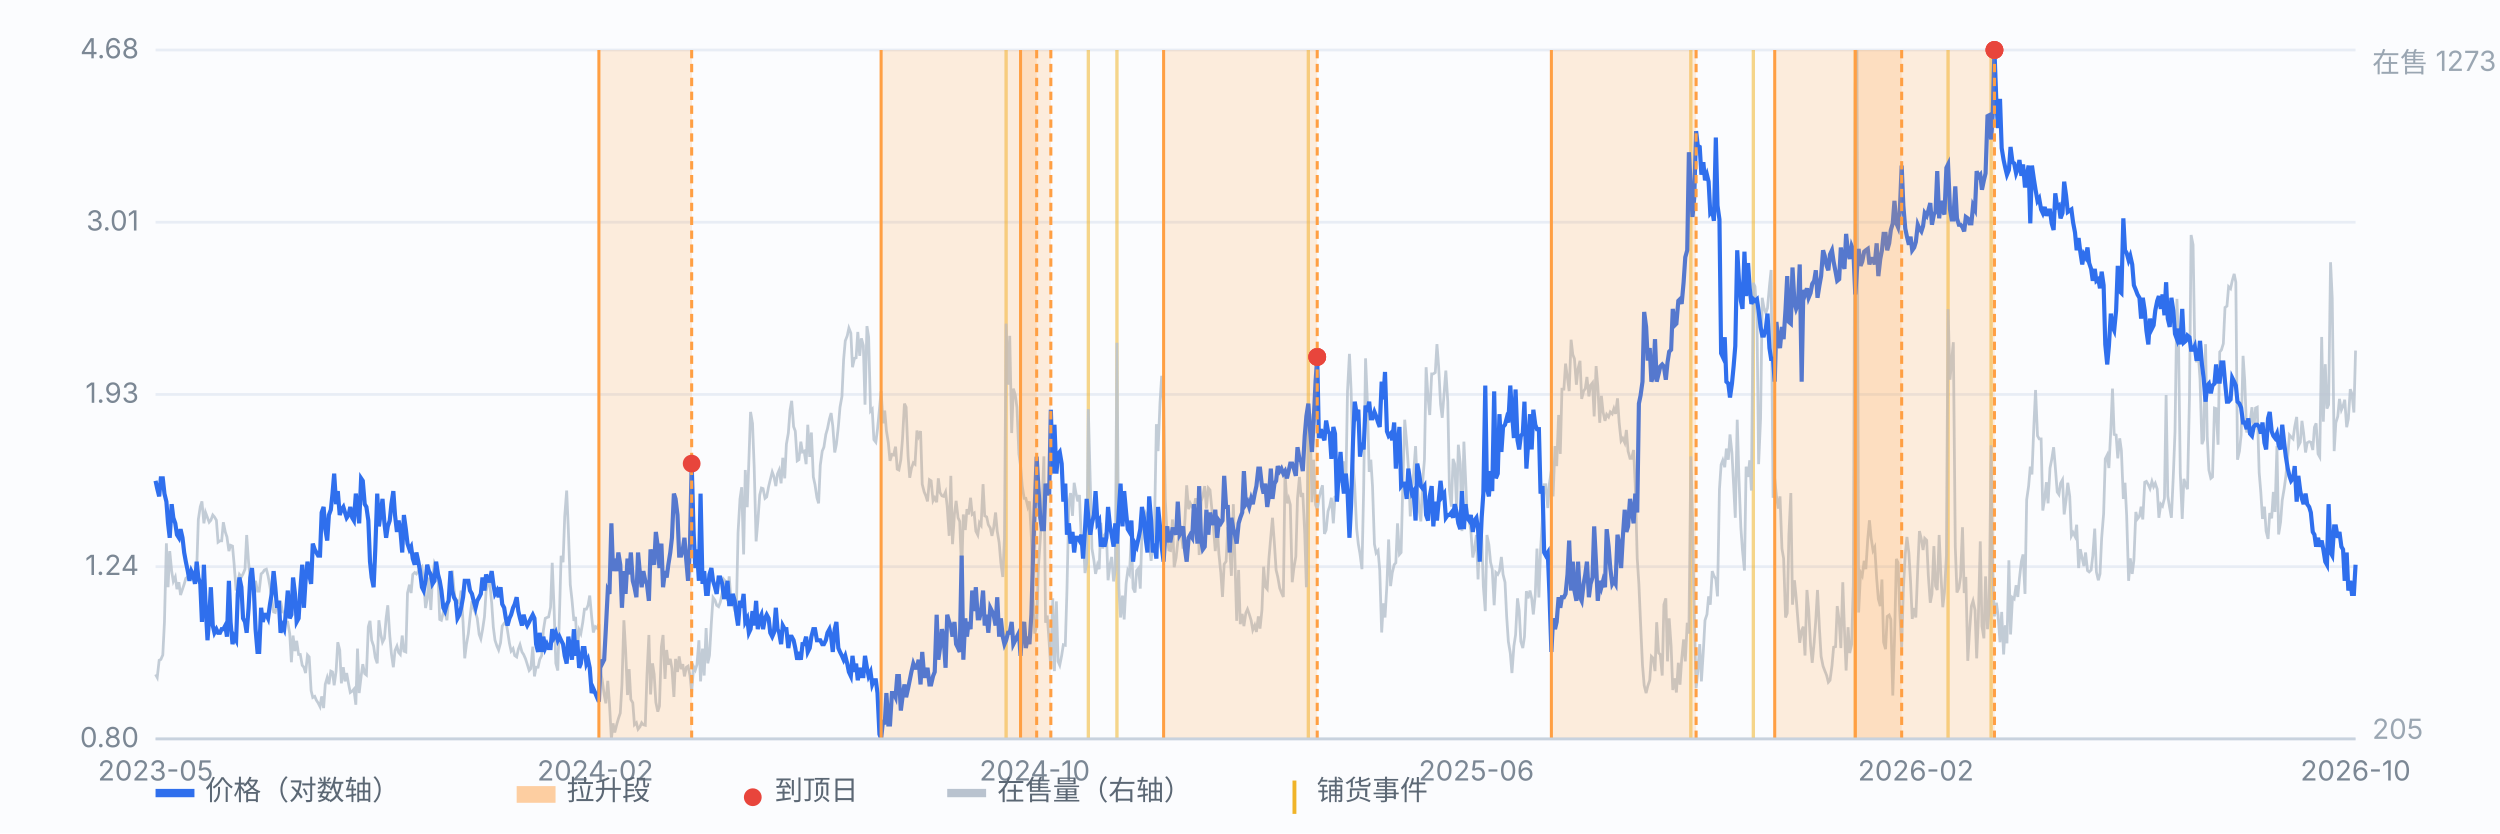
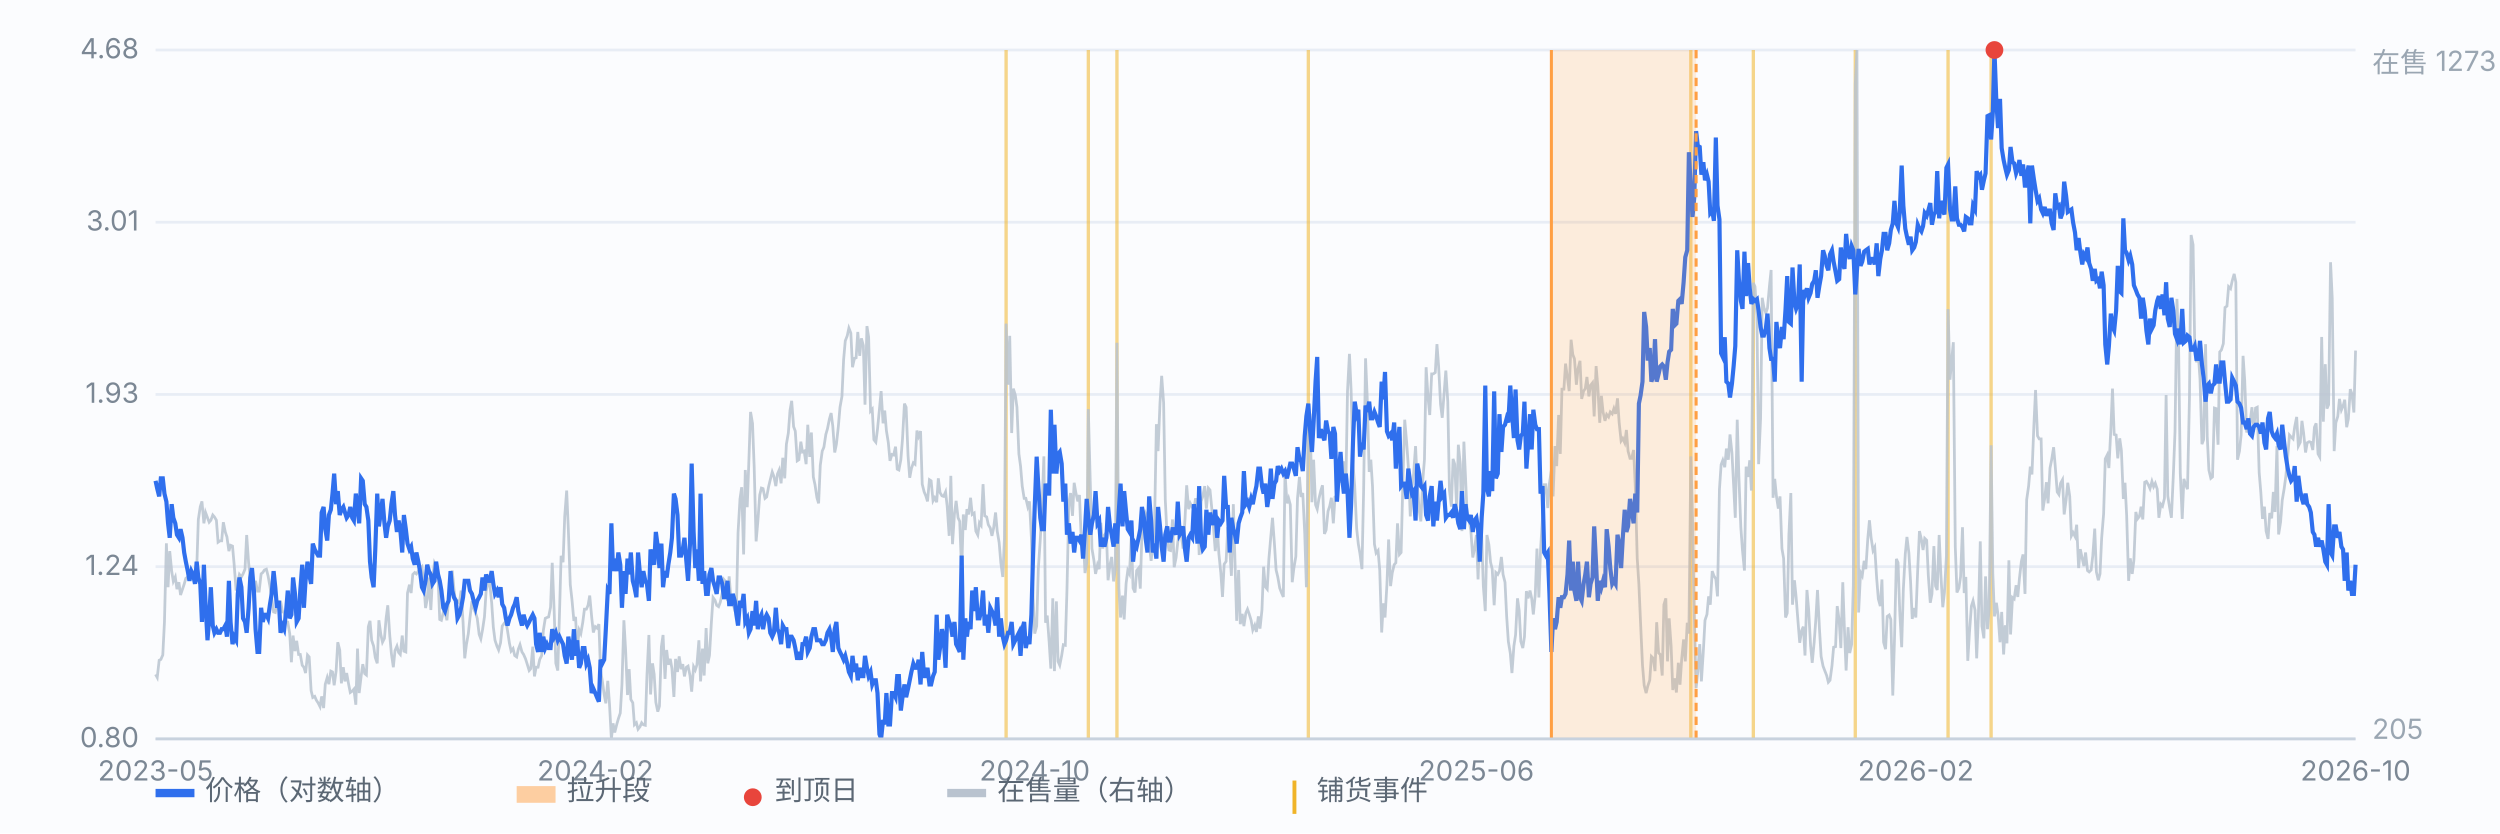
<svg xmlns="http://www.w3.org/2000/svg" viewBox="0 0 900 300" preserveAspectRatio="xMidYMid meet" style="width:100%;max-width:900px;height:auto;display:block" font-family="-apple-system,Segoe UI,Microsoft YaHei,sans-serif" font-size="10">
  <rect x="0" y="0" width="900" height="300" fill="#fbfcfe" />
  <line x1="56" y1="266.0" x2="848" y2="266.0" stroke="#e8edf5" stroke-width="1" />
  <text x="50" y="269.0" text-anchor="end" fill="#7b8794">0.80</text>
  <line x1="56" y1="204.0" x2="848" y2="204.0" stroke="#e8edf5" stroke-width="1" />
  <text x="50" y="207.0" text-anchor="end" fill="#7b8794">1.24</text>
  <line x1="56" y1="142.0" x2="848" y2="142.0" stroke="#e8edf5" stroke-width="1" />
  <text x="50" y="145.0" text-anchor="end" fill="#7b8794">1.93</text>
  <line x1="56" y1="80.0" x2="848" y2="80.0" stroke="#e8edf5" stroke-width="1" />
  <text x="50" y="83.0" text-anchor="end" fill="#7b8794">3.01</text>
  <line x1="56" y1="18.0" x2="848" y2="18.0" stroke="#e8edf5" stroke-width="1" />
  <text x="50" y="21.0" text-anchor="end" fill="#7b8794">4.68</text>
  <line x1="362.2" y1="18" x2="362.2" y2="266" stroke="#f0b429" stroke-width="1.2" opacity="0.55" />
  <line x1="391.8" y1="18" x2="391.8" y2="266" stroke="#f0b429" stroke-width="1.2" opacity="0.55" />
  <line x1="402.1" y1="18" x2="402.1" y2="266" stroke="#f0b429" stroke-width="1.2" opacity="0.55" />
  <line x1="471.0" y1="18" x2="471.0" y2="266" stroke="#f0b429" stroke-width="1.2" opacity="0.55" />
  <line x1="608.7" y1="18" x2="608.7" y2="266" stroke="#f0b429" stroke-width="1.2" opacity="0.55" />
  <line x1="631.2" y1="18" x2="631.2" y2="266" stroke="#f0b429" stroke-width="1.2" opacity="0.55" />
  <line x1="667.9" y1="18" x2="667.9" y2="266" stroke="#f0b429" stroke-width="1.2" opacity="0.55" />
  <line x1="701.3" y1="18" x2="701.3" y2="266" stroke="#f0b429" stroke-width="1.2" opacity="0.55" />
  <line x1="716.8" y1="18" x2="716.8" y2="266" stroke="#f0b429" stroke-width="1.2" opacity="0.55" />
  <path d="M56.0 242.8 L56.6 243.9 L57.3 237.7 L57.9 237.4 L58.6 235.8 L59.2 224.0 L59.9 195.6 L60.5 211.4 L61.1 198.4 L61.8 205.6 L62.4 209.3 L63.1 207.7 L63.7 212.1 L64.4 209.6 L65.0 214.2 L65.7 212.1 L66.3 210.3 L66.9 208.2 L67.6 207.7 L68.2 207.0 L68.9 207.5 L69.5 207.3 L70.2 205.6 L70.8 205.2 L71.4 187.0 L72.1 182.4 L72.7 180.5 L73.4 188.4 L74.0 184.5 L74.7 186.4 L75.3 188.0 L75.9 187.3 L76.6 185.4 L77.2 186.1 L77.9 187.3 L78.5 195.2 L79.2 194.7 L79.8 194.7 L80.4 188.0 L81.1 191.5 L81.7 193.3 L82.4 198.4 L83.0 196.3 L83.7 196.6 L84.3 203.3 L85.0 212.6 L85.6 209.6 L86.2 206.8 L86.9 207.7 L87.5 206.6 L88.2 204.9 L88.8 192.6 L89.5 202.6 L90.1 208.4 L90.7 210.0 L91.4 213.3 L92.0 209.1 L92.7 212.8 L93.3 212.8 L94.0 206.6 L94.6 206.1 L95.2 205.2 L95.9 204.9 L96.5 207.3 L97.2 211.2 L97.8 215.4 L98.5 220.3 L99.1 220.5 L99.7 217.9 L100.4 218.4 L101.0 216.3 L101.7 220.3 L102.3 220.3 L103.0 224.0 L103.6 224.0 L104.3 228.1 L104.9 238.4 L105.5 228.8 L106.2 234.4 L106.8 230.7 L107.5 235.6 L108.1 235.6 L108.8 239.5 L109.4 240.2 L110.0 242.3 L110.7 235.8 L111.3 236.5 L112.0 248.6 L112.6 251.1 L113.3 250.7 L113.9 252.1 L114.5 253.0 L115.2 254.4 L115.8 250.7 L116.5 254.9 L117.1 246.3 L117.8 243.9 L118.4 246.3 L119.1 241.6 L119.7 241.9 L120.3 246.7 L121.0 241.6 L121.6 231.2 L122.3 234.0 L122.9 246.0 L123.6 240.2 L124.2 245.3 L124.8 242.3 L125.5 246.3 L126.1 249.3 L126.8 248.8 L127.4 248.1 L128.1 253.7 L128.7 233.5 L129.3 249.5 L130.0 243.5 L130.6 239.1 L131.3 242.5 L131.9 243.0 L132.6 225.6 L133.2 223.5 L133.8 230.5 L134.5 232.6 L135.1 236.7 L135.8 238.8 L136.4 223.3 L137.1 228.4 L137.7 231.2 L138.4 229.8 L139.0 222.6 L139.6 217.9 L140.3 228.6 L140.9 235.3 L141.6 240.2 L142.2 234.2 L142.9 232.6 L143.5 234.9 L144.1 235.6 L144.8 228.8 L145.4 234.4 L146.1 234.7 L146.7 213.5 L147.4 210.5 L148.0 213.5 L148.6 206.8 L149.3 206.1 L149.9 206.6 L150.6 205.6 L151.2 204.7 L151.9 204.0 L152.5 209.3 L153.2 218.9 L153.8 215.6 L154.4 207.9 L155.1 219.6 L155.7 208.2 L156.4 202.6 L157.0 203.8 L157.7 207.9 L158.3 223.0 L158.9 223.3 L159.6 220.3 L160.2 220.3 L160.9 223.3 L161.5 215.6 L162.2 209.3 L162.8 205.4 L163.4 211.9 L164.1 217.7 L164.7 216.3 L165.4 217.0 L166.0 212.6 L166.7 224.0 L167.3 237.0 L167.9 232.1 L168.6 228.1 L169.2 222.3 L169.9 216.5 L170.5 218.9 L171.2 220.7 L171.8 222.6 L172.5 228.4 L173.1 230.0 L173.7 226.8 L174.4 222.1 L175.0 212.8 L175.7 209.8 L176.3 210.0 L177.0 217.0 L177.6 225.8 L178.2 230.5 L178.9 232.6 L179.5 234.0 L180.2 231.4 L180.8 225.4 L181.5 224.4 L182.1 223.7 L182.7 227.0 L183.4 231.6 L184.0 234.4 L184.7 233.5 L185.3 236.0 L186.0 236.5 L186.6 233.7 L187.2 232.1 L187.9 234.7 L188.5 235.6 L189.2 237.2 L189.8 239.1 L190.5 241.4 L191.1 240.7 L191.8 232.8 L192.4 243.5 L193.0 240.2 L193.7 240.2 L194.3 237.4 L195.0 236.0 L195.6 227.0 L196.3 222.6 L196.9 222.3 L197.5 222.1 L198.2 218.6 L198.8 202.6 L199.5 220.0 L200.1 238.8 L200.8 241.4 L201.4 221.4 L202.0 200.1 L202.7 202.4 L203.3 185.9 L204.0 176.6 L204.6 190.5 L205.3 210.5 L205.9 215.8 L206.6 223.5 L207.2 222.1 L207.8 233.7 L208.5 226.8 L209.1 228.1 L209.8 224.0 L210.4 219.3 L211.1 219.3 L211.7 217.9 L212.3 214.4 L213.0 222.1 L213.6 227.7 L214.3 225.6 L214.9 226.1 L215.6 224.7 L216.2 241.4 L216.8 244.9 L217.5 250.0 L218.1 253.2 L218.8 245.1 L219.4 253.2 L220.1 266.0 L220.7 260.4 L221.3 263.7 L222.0 260.9 L222.6 258.8 L223.3 256.7 L223.9 246.5 L224.6 223.3 L225.2 233.7 L225.9 250.2 L226.5 240.9 L227.1 251.8 L227.8 253.0 L228.4 260.9 L229.1 260.2 L229.7 262.5 L230.4 261.6 L231.0 260.2 L231.6 260.9 L232.3 261.1 L232.9 243.2 L233.6 228.6 L234.2 250.0 L234.9 238.8 L235.5 242.8 L236.1 252.8 L236.8 256.2 L237.4 254.2 L238.1 232.8 L238.7 228.6 L239.4 244.4 L240.0 234.0 L240.6 239.3 L241.3 237.2 L241.9 240.7 L242.6 250.9 L243.2 237.2 L243.9 241.9 L244.5 236.3 L245.2 240.9 L245.8 239.1 L246.4 243.5 L247.1 240.2 L247.7 239.8 L248.4 243.2 L249.0 249.0 L249.7 240.0 L250.3 241.2 L250.9 239.3 L251.6 230.5 L252.2 245.3 L252.9 233.5 L253.5 243.2 L254.2 226.1 L254.8 238.8 L255.4 236.0 L256.1 224.0 L256.7 215.1 L257.4 216.1 L258.0 217.9 L258.7 218.4 L259.3 216.8 L260.0 213.5 L260.6 208.6 L261.2 209.3 L261.9 216.3 L262.5 207.5 L263.2 216.3 L263.8 217.0 L264.5 219.6 L265.1 219.3 L265.7 191.7 L266.4 179.6 L267.0 175.4 L267.7 199.6 L268.3 169.2 L269.0 182.6 L269.6 165.7 L270.2 148.3 L270.9 152.4 L271.5 168.0 L272.2 194.9 L272.8 188.0 L273.5 178.2 L274.1 175.7 L274.7 175.9 L275.4 179.4 L276.0 178.9 L276.7 175.2 L277.3 172.7 L278.0 169.9 L278.6 171.5 L279.3 175.0 L279.9 170.6 L280.5 169.2 L281.2 174.0 L281.8 164.8 L282.5 172.2 L283.1 159.9 L283.8 155.9 L284.4 147.8 L285.0 144.3 L285.7 153.6 L286.3 155.2 L287.0 165.9 L287.6 165.5 L288.3 159.0 L288.9 162.7 L289.5 162.4 L290.2 167.1 L290.8 152.9 L291.5 164.5 L292.1 155.7 L292.8 171.7 L293.4 174.5 L294.1 179.2 L294.7 181.2 L295.3 167.5 L296.0 162.4 L296.6 161.0 L297.3 156.4 L297.9 154.3 L298.6 150.8 L299.2 148.7 L299.8 153.4 L300.5 162.9 L301.1 159.9 L301.8 153.6 L302.4 146.6 L303.1 142.7 L303.7 129.5 L304.3 122.7 L305.0 120.9 L305.6 118.1 L306.3 119.9 L306.9 132.2 L307.6 129.0 L308.2 128.8 L308.8 119.5 L309.5 128.1 L310.1 121.8 L310.8 124.4 L311.4 145.7 L312.1 117.4 L312.7 121.3 L313.4 148.0 L314.0 147.3 L314.6 158.3 L315.3 159.2 L315.9 154.5 L316.6 147.3 L317.2 140.8 L317.9 152.4 L318.5 147.8 L319.1 155.0 L319.8 159.4 L320.4 165.9 L321.1 163.6 L321.7 163.8 L322.4 160.8 L323.0 168.9 L323.6 169.2 L324.3 165.5 L324.9 158.0 L325.6 145.3 L326.2 146.6 L326.9 164.1 L327.5 172.0 L328.1 168.7 L328.8 166.6 L329.4 167.1 L330.1 155.0 L330.7 157.1 L331.4 155.2 L332.0 174.3 L332.7 177.1 L333.3 178.5 L333.9 180.5 L334.6 172.7 L335.2 173.1 L335.9 180.3 L336.5 179.2 L337.2 180.8 L337.8 172.2 L338.4 177.3 L339.1 178.5 L339.7 178.7 L340.4 177.1 L341.0 182.4 L341.7 192.9 L342.3 171.3 L342.9 195.9 L343.6 185.0 L344.2 180.3 L344.9 186.4 L345.5 187.7 L346.2 206.3 L346.8 185.2 L347.5 190.8 L348.1 183.3 L348.7 185.2 L349.4 179.2 L350.0 185.2 L350.7 184.7 L351.3 191.2 L352.0 192.6 L352.6 188.2 L353.2 189.1 L353.9 174.3 L354.5 185.7 L355.2 186.1 L355.8 188.9 L356.5 190.1 L357.1 192.9 L357.7 190.1 L358.4 184.5 L359.0 191.2 L359.7 195.4 L360.3 202.6 L361.0 207.7 L361.6 193.8 L362.2 116.5 L362.9 138.5 L363.5 120.9 L364.2 155.9 L364.8 139.9 L365.5 142.2 L366.1 146.6 L366.8 163.4 L367.4 167.8 L368.0 175.0 L368.7 179.4 L369.3 179.4 L370.0 182.4 L370.6 180.5 L371.3 193.6 L371.9 214.9 L372.5 228.1 L373.2 225.4 L373.8 204.7 L374.5 194.2 L375.1 182.9 L375.8 164.3 L376.4 224.2 L377.0 221.6 L377.7 231.2 L378.3 240.7 L379.0 215.4 L379.6 241.6 L380.3 216.5 L380.9 238.1 L381.5 239.5 L382.2 236.0 L382.8 232.1 L383.5 232.3 L384.1 212.6 L384.8 180.8 L385.4 177.5 L386.1 185.7 L386.7 173.8 L387.3 177.3 L388.0 180.5 L388.6 178.2 L389.3 195.2 L389.9 192.4 L390.6 206.3 L391.2 202.6 L391.8 147.3 L392.5 174.0 L393.1 197.5 L393.8 201.7 L394.4 206.6 L395.1 203.3 L395.7 204.9 L396.3 188.2 L397.0 197.5 L397.6 192.6 L398.3 191.7 L398.9 208.9 L399.6 203.3 L400.2 200.5 L400.9 209.3 L401.5 205.2 L402.1 123.4 L402.8 211.7 L403.4 222.3 L404.1 214.4 L404.7 223.0 L405.4 210.0 L406.0 205.4 L406.6 206.6 L407.3 192.9 L407.9 211.7 L408.6 213.3 L409.2 205.4 L409.9 204.5 L410.5 211.9 L411.1 191.7 L411.8 187.5 L412.4 184.7 L413.1 186.1 L413.7 195.4 L414.4 201.9 L415.0 195.9 L415.6 190.3 L416.3 152.7 L416.9 162.4 L417.6 145.0 L418.2 135.3 L418.9 145.0 L419.5 179.9 L420.2 194.0 L420.8 198.0 L421.4 198.2 L422.1 187.0 L422.7 204.2 L423.4 200.7 L424.0 195.2 L424.7 191.0 L425.3 192.9 L425.9 197.5 L426.6 186.8 L427.2 174.7 L427.9 183.3 L428.5 181.2 L429.2 182.6 L429.8 183.3 L430.4 179.4 L431.1 181.7 L431.7 199.8 L432.4 180.5 L433.0 178.7 L433.7 175.0 L434.3 183.1 L435.0 175.7 L435.6 176.4 L436.2 182.6 L436.9 190.5 L437.5 198.4 L438.2 189.8 L438.8 199.4 L439.5 206.3 L440.1 214.9 L440.7 203.1 L441.4 202.1 L442.0 189.8 L442.7 197.5 L443.3 207.3 L444.0 181.5 L444.6 202.4 L445.2 223.5 L445.9 205.2 L446.5 224.7 L447.2 221.0 L447.8 225.4 L448.5 220.7 L449.1 219.3 L449.7 221.0 L450.4 223.3 L451.0 226.8 L451.7 225.1 L452.3 227.5 L453.0 221.9 L453.6 226.3 L454.3 219.6 L454.9 204.0 L455.5 211.2 L456.2 212.1 L456.8 201.2 L457.5 193.1 L458.1 186.4 L458.8 195.9 L459.4 205.2 L460.0 207.7 L460.7 211.7 L461.3 213.3 L462.0 214.9 L462.6 170.1 L463.3 181.2 L463.9 179.4 L464.5 181.7 L465.2 209.6 L465.8 204.5 L466.5 200.3 L467.1 179.4 L467.8 171.7 L468.4 178.9 L469.0 177.5 L469.7 191.9 L470.3 211.4 L471.0 148.7 L471.6 149.2 L472.3 180.8 L472.9 165.5 L473.6 181.7 L474.2 183.3 L474.8 179.6 L475.5 176.6 L476.1 174.7 L476.8 192.2 L477.4 190.8 L478.1 184.0 L478.7 182.2 L479.3 179.2 L480.0 188.4 L480.6 178.9 L481.3 178.5 L481.9 170.1 L482.6 173.8 L483.2 168.5 L483.8 166.1 L484.5 175.4 L485.1 140.8 L485.8 127.4 L486.4 140.6 L487.1 167.3 L487.7 175.2 L488.4 190.3 L489.0 195.9 L489.6 199.4 L490.3 204.9 L490.9 176.8 L491.6 129.0 L492.2 143.2 L492.9 169.9 L493.5 165.5 L494.1 175.0 L494.8 195.9 L495.4 199.1 L496.1 198.2 L496.7 205.2 L497.4 227.7 L498.0 217.2 L498.6 222.3 L499.3 210.3 L499.9 194.2 L500.6 211.0 L501.2 206.3 L501.9 203.3 L502.5 202.6 L503.1 188.4 L503.8 199.6 L504.4 198.9 L505.1 170.8 L505.7 151.1 L506.4 159.4 L507.0 168.0 L507.7 185.9 L508.3 175.4 L508.9 170.6 L509.6 160.6 L510.2 173.6 L510.9 183.8 L511.5 187.7 L512.2 172.9 L512.8 165.5 L513.4 132.2 L514.1 143.2 L514.7 149.4 L515.4 134.6 L516.0 134.6 L516.7 134.1 L517.3 123.9 L517.9 131.8 L518.6 145.5 L519.2 150.4 L519.9 141.3 L520.5 133.4 L521.2 144.6 L521.8 176.4 L522.5 182.4 L523.1 165.2 L523.7 167.1 L524.4 182.9 L525.0 160.1 L525.7 167.1 L526.3 191.2 L527.0 159.0 L527.6 172.2 L528.2 185.9 L528.9 187.5 L529.5 191.0 L530.2 200.7 L530.8 197.7 L531.5 192.6 L532.1 208.6 L532.7 191.2 L533.4 192.9 L534.0 211.0 L534.7 220.0 L535.3 192.6 L536.0 196.1 L536.6 202.4 L537.2 204.9 L537.9 217.9 L538.5 206.1 L539.2 206.8 L539.8 205.6 L540.5 200.5 L541.1 206.8 L541.8 209.6 L542.4 221.9 L543.0 230.9 L543.7 235.1 L544.3 242.3 L545.0 232.6 L545.6 228.6 L546.3 215.4 L546.9 219.8 L547.5 230.9 L548.2 233.3 L548.8 229.3 L549.5 212.8 L550.1 215.4 L550.8 212.6 L551.4 215.4 L552.0 221.2 L552.7 214.0 L553.3 197.5 L554.0 215.1 L554.6 198.0 L555.3 186.4 L555.9 174.5 L556.5 174.5 L557.2 182.9 L557.8 174.0 L558.5 169.2 L559.1 178.7 L559.8 160.6 L560.4 167.8 L561.1 149.4 L561.7 163.4 L562.3 140.1 L563.0 140.1 L563.6 130.9 L564.3 136.2 L564.9 140.8 L565.6 122.3 L566.2 127.6 L566.8 129.2 L567.5 138.5 L568.1 132.7 L568.8 129.9 L569.4 143.6 L570.1 140.8 L570.7 139.9 L571.3 135.7 L572.0 142.7 L572.6 138.7 L573.3 137.8 L573.9 149.9 L574.6 131.8 L575.2 139.0 L575.9 152.2 L576.5 142.5 L577.1 148.3 L577.8 151.5 L578.4 149.2 L579.1 150.1 L579.7 148.3 L580.4 149.0 L581.0 147.1 L581.6 149.0 L582.3 143.4 L582.9 152.2 L583.6 158.7 L584.2 157.8 L584.9 159.4 L585.5 154.8 L586.1 162.4 L586.8 165.0 L587.4 165.0 L588.1 162.0 L588.7 175.0 L589.4 201.0 L590.0 210.3 L590.6 224.2 L591.3 239.5 L591.9 246.7 L592.6 249.5 L593.2 247.0 L593.9 244.9 L594.5 236.3 L595.2 237.0 L595.8 241.6 L596.4 224.0 L597.1 235.1 L597.7 235.6 L598.4 243.2 L599.0 217.7 L599.7 215.4 L600.3 238.1 L600.9 222.6 L601.6 232.6 L602.2 248.4 L602.9 244.2 L603.5 249.3 L604.2 238.6 L604.8 246.5 L605.4 237.4 L606.1 230.2 L606.7 238.1 L607.4 224.2 L608.0 228.1 L608.7 164.3 L609.3 185.9 L609.9 219.8 L610.6 247.7 L611.2 241.9 L611.9 231.9 L612.5 245.3 L613.2 234.4 L613.8 223.3 L614.5 221.2 L615.1 214.7 L615.7 217.7 L616.4 205.6 L617.0 207.3 L617.7 208.4 L618.3 214.7 L619.0 176.1 L619.6 167.3 L620.2 165.7 L620.9 168.2 L621.5 161.5 L622.2 165.5 L622.8 156.4 L623.5 163.1 L624.1 174.5 L624.7 186.4 L625.4 151.1 L626.0 171.7 L626.7 189.8 L627.3 198.2 L628.0 205.4 L628.6 168.0 L629.3 171.7 L629.9 165.7 L630.5 176.6 L631.2 101.8 L631.8 103.2 L632.5 113.9 L633.1 167.1 L633.8 150.8 L634.4 107.2 L635.0 110.7 L635.7 112.7 L636.3 110.9 L637.0 103.0 L637.6 97.2 L638.3 179.2 L638.9 172.4 L639.5 178.5 L640.2 183.1 L640.8 178.7 L641.5 197.5 L642.1 201.0 L642.8 222.3 L643.4 220.7 L644.0 192.6 L644.7 177.5 L645.3 217.7 L646.0 208.9 L646.6 214.9 L647.3 224.0 L647.9 231.4 L648.6 227.0 L649.2 225.6 L649.8 236.0 L650.5 212.4 L651.1 219.3 L651.8 232.3 L652.4 238.6 L653.1 231.2 L653.7 223.0 L654.3 212.4 L655.0 226.3 L655.6 236.3 L656.3 239.8 L656.9 241.4 L657.6 243.2 L658.2 245.6 L658.8 244.9 L659.5 239.8 L660.1 233.0 L660.8 232.8 L661.4 218.2 L662.1 223.3 L662.7 233.3 L663.4 209.6 L664.0 226.8 L664.6 241.4 L665.3 225.8 L665.9 235.1 L666.6 231.9 L667.2 210.5 L667.9 30.3 L668.5 18.0 L669.1 220.5 L669.8 206.1 L670.4 207.3 L671.1 201.9 L671.7 204.9 L672.4 194.0 L673.0 187.3 L673.6 193.6 L674.3 198.2 L674.9 197.0 L675.6 208.2 L676.2 215.6 L676.9 218.2 L677.5 208.6 L678.1 231.2 L678.8 233.7 L679.4 221.9 L680.1 221.4 L680.7 223.0 L681.4 250.4 L682.0 230.7 L682.7 201.2 L683.3 202.6 L683.9 220.0 L684.6 233.0 L685.2 212.1 L685.9 199.4 L686.5 193.3 L687.2 199.1 L687.8 209.3 L688.4 222.8 L689.1 218.9 L689.7 222.3 L690.4 204.5 L691.0 191.2 L691.7 194.2 L692.3 198.0 L692.9 193.8 L693.6 194.5 L694.2 207.3 L694.9 217.0 L695.5 213.8 L696.2 196.6 L696.8 211.0 L697.4 212.4 L698.1 192.6 L698.7 206.6 L699.4 218.6 L700.0 213.3 L700.7 200.3 L701.3 111.3 L702.0 136.7 L702.6 129.7 L703.2 123.2 L703.9 196.8 L704.5 213.3 L705.2 211.7 L705.8 207.7 L706.5 189.8 L707.1 213.5 L707.7 207.7 L708.4 237.9 L709.0 227.7 L709.7 218.2 L710.3 216.3 L711.0 219.6 L711.6 237.0 L712.2 222.6 L712.9 194.9 L713.5 225.4 L714.2 229.8 L714.8 207.5 L715.5 226.5 L716.1 219.1 L716.8 160.3 L717.4 206.1 L718.0 221.9 L718.7 217.0 L719.3 221.4 L720.0 231.2 L720.6 220.3 L721.3 235.6 L721.9 225.1 L722.5 231.6 L723.2 201.7 L723.8 228.4 L724.5 215.1 L725.1 215.6 L725.8 210.7 L726.4 214.9 L727.0 208.2 L727.7 202.1 L728.3 199.6 L729.0 213.8 L729.6 179.9 L730.3 175.0 L730.9 168.0 L731.5 170.8 L732.2 153.1 L732.8 140.4 L733.5 156.9 L734.1 158.0 L734.8 158.0 L735.4 183.8 L736.1 179.4 L736.7 173.6 L737.3 181.2 L738.0 168.5 L738.6 165.5 L739.3 161.0 L739.9 168.0 L740.6 177.1 L741.2 178.0 L741.8 174.0 L742.5 172.7 L743.1 185.2 L743.8 179.9 L744.4 173.8 L745.1 178.7 L745.7 192.9 L746.3 191.7 L747.0 193.1 L747.6 188.9 L748.3 204.5 L748.9 197.7 L749.6 201.0 L750.2 203.8 L750.8 198.9 L751.5 205.4 L752.1 205.9 L752.8 205.2 L753.4 200.1 L754.1 190.3 L754.7 205.9 L755.4 208.9 L756.0 206.6 L756.6 193.6 L757.3 185.0 L757.9 165.2 L758.6 163.8 L759.2 168.5 L759.9 154.5 L760.5 139.9 L761.1 156.4 L761.8 156.6 L762.4 165.0 L763.1 157.8 L763.7 162.2 L764.4 179.6 L765.0 173.8 L765.6 185.7 L766.3 209.1 L766.9 201.0 L767.6 206.6 L768.2 201.7 L768.9 184.3 L769.5 186.8 L770.2 185.9 L770.8 182.4 L771.4 187.0 L772.1 173.6 L772.7 173.3 L773.4 174.5 L774.0 175.9 L774.7 173.3 L775.3 175.2 L775.9 174.0 L776.6 176.1 L777.2 186.4 L777.9 181.5 L778.5 182.2 L779.2 179.4 L779.8 142.2 L780.4 178.5 L781.1 182.9 L781.7 186.4 L782.4 171.0 L783.0 155.5 L783.7 107.6 L784.3 125.3 L784.9 170.3 L785.6 186.8 L786.2 172.4 L786.9 174.7 L787.5 176.1 L788.2 143.6 L788.8 84.6 L789.5 88.1 L790.1 124.4 L790.7 130.4 L791.4 127.6 L792.0 136.4 L792.7 159.9 L793.3 158.3 L794.0 123.9 L794.6 157.1 L795.2 169.2 L795.9 172.2 L796.5 171.7 L797.2 146.9 L797.8 147.1 L798.5 160.1 L799.1 126.7 L799.7 126.0 L800.4 123.7 L801.0 110.7 L801.7 110.2 L802.3 103.2 L803.0 103.9 L803.6 101.1 L804.3 98.6 L804.9 101.6 L805.5 165.5 L806.2 162.4 L806.8 156.6 L807.5 128.1 L808.1 137.1 L808.8 155.7 L809.4 153.4 L810.0 152.2 L810.7 146.6 L811.3 155.5 L812.0 146.9 L812.6 146.6 L813.3 170.1 L813.9 177.3 L814.5 186.8 L815.2 182.4 L815.8 191.2 L816.5 194.0 L817.1 184.7 L817.8 186.6 L818.4 177.1 L819.0 184.3 L819.7 160.6 L820.3 192.4 L821.0 188.0 L821.6 180.1 L822.3 175.9 L822.9 171.5 L823.6 164.1 L824.2 156.6 L824.8 157.3 L825.5 158.0 L826.1 153.6 L826.8 150.1 L827.4 160.6 L828.1 159.2 L828.7 151.5 L829.3 155.9 L830.0 162.9 L830.6 159.4 L831.3 159.0 L831.9 159.2 L832.6 162.0 L833.2 153.8 L833.8 152.4 L834.5 163.4 L835.1 164.5 L835.8 121.3 L836.4 151.8 L837.1 131.1 L837.7 147.1 L838.3 145.7 L839.0 94.4 L839.6 107.4 L840.3 162.4 L840.9 152.2 L841.6 149.9 L842.2 143.6 L842.9 147.6 L843.5 146.2 L844.1 143.9 L844.8 153.8 L845.4 150.8 L846.1 140.1 L846.7 141.8 L847.4 148.5 L848.0 126.2" fill="none" stroke="#b9c3cf" stroke-width="1" opacity="0.85" />
  <text x="854" y="26" fill="#9aa6b2">在售 1273</text>
  <text x="854" y="266" fill="#9aa6b2">205</text>
  <path d="M56.0 173.1 L56.6 175.9 L57.3 178.7 L57.9 172.2 L58.6 172.2 L59.2 177.7 L59.9 180.6 L60.5 188.4 L61.1 193.6 L61.8 181.5 L62.4 186.4 L63.1 188.4 L63.7 192.5 L64.4 193.6 L65.0 190.5 L65.7 193.6 L66.3 198.9 L66.9 202.2 L67.6 205.6 L68.2 209.1 L68.9 205.6 L69.5 206.8 L70.2 210.2 L70.8 202.2 L71.4 207.9 L72.1 210.2 L72.7 223.9 L73.4 203.3 L74.0 217.5 L74.7 230.5 L75.3 222.6 L75.9 211.4 L76.6 225.2 L77.2 227.8 L77.9 226.5 L78.5 227.8 L79.2 227.8 L79.8 226.5 L80.4 226.5 L81.1 225.2 L81.7 229.2 L82.4 209.1 L83.0 223.9 L83.7 231.9 L84.3 229.2 L85.0 230.5 L85.6 213.8 L86.2 207.9 L86.9 211.4 L87.5 222.6 L88.2 223.9 L88.8 227.8 L89.5 218.8 L90.1 207.9 L90.7 204.5 L91.4 212.6 L92.0 226.5 L92.7 234.7 L93.3 234.7 L94.0 218.8 L94.6 223.9 L95.2 221.3 L95.9 221.3 L96.5 222.6 L97.2 217.5 L97.8 213.8 L98.5 205.6 L99.1 211.4 L99.7 218.8 L100.4 216.3 L101.0 227.8 L101.7 225.2 L102.3 226.5 L103.0 220.0 L103.6 212.6 L104.3 222.6 L104.9 221.3 L105.5 207.9 L106.2 213.8 L106.8 223.9 L107.5 222.6 L108.1 212.6 L108.8 203.3 L109.4 218.8 L110.0 209.1 L110.7 202.2 L111.3 206.8 L112.0 210.2 L112.6 195.7 L113.3 197.8 L113.9 198.9 L114.5 200.0 L115.2 200.0 L115.8 184.5 L116.5 182.5 L117.1 190.5 L117.8 194.6 L118.4 185.4 L119.1 183.5 L119.7 177.7 L120.3 170.5 L121.0 181.5 L121.6 176.8 L122.3 185.4 L122.9 183.5 L123.6 182.5 L124.2 184.5 L124.8 186.4 L125.5 185.4 L126.1 182.5 L126.8 186.4 L127.4 187.4 L128.1 177.7 L128.7 182.5 L129.3 188.4 L130.0 172.2 L130.6 173.1 L131.3 181.5 L131.9 182.5 L132.6 187.4 L133.2 202.2 L133.8 207.9 L134.5 211.4 L135.1 197.8 L135.8 177.7 L136.4 189.5 L137.1 184.5 L137.7 179.6 L138.4 188.4 L139.0 193.6 L139.6 189.5 L140.3 187.4 L140.9 181.5 L141.6 176.8 L142.2 185.4 L142.9 191.5 L143.5 187.4 L144.1 190.5 L144.8 198.9 L145.4 185.4 L146.1 190.5 L146.7 195.7 L147.4 197.8 L148.0 196.8 L148.6 201.1 L149.3 203.3 L149.9 198.9 L150.6 202.2 L151.2 205.6 L151.9 211.4 L152.5 212.6 L153.2 209.1 L153.8 203.3 L154.4 205.6 L155.1 206.8 L155.7 210.2 L156.4 209.1 L157.0 202.2 L157.7 206.8 L158.3 209.1 L158.9 212.6 L159.6 218.8 L160.2 220.0 L160.9 217.5 L161.5 216.3 L162.2 205.6 L162.8 212.6 L163.4 215.0 L164.1 216.3 L164.7 222.6 L165.4 221.3 L166.0 218.8 L166.7 215.0 L167.3 209.1 L167.9 209.1 L168.6 209.1 L169.2 212.6 L169.9 213.8 L170.5 216.3 L171.2 218.8 L171.8 216.3 L172.5 215.0 L173.1 213.8 L173.7 207.9 L174.4 212.6 L175.0 206.8 L175.7 209.1 L176.3 209.1 L177.0 205.6 L177.6 210.2 L178.2 213.8 L178.9 212.6 L179.5 215.0 L180.2 211.4 L180.8 217.5 L181.5 218.8 L182.1 222.6 L182.7 225.2 L183.4 222.6 L184.0 221.3 L184.7 218.8 L185.3 217.5 L186.0 215.0 L186.6 220.0 L187.2 222.6 L187.9 225.2 L188.5 221.3 L189.2 223.9 L189.8 225.2 L190.5 223.9 L191.1 222.6 L191.8 221.3 L192.4 222.6 L193.0 231.9 L193.7 234.7 L194.3 227.8 L195.0 234.7 L195.6 229.2 L196.3 233.3 L196.9 231.9 L197.5 233.3 L198.2 233.3 L198.8 226.5 L199.5 229.2 L200.1 227.8 L200.8 230.5 L201.4 229.2 L202.0 230.5 L202.7 231.9 L203.3 236.1 L204.0 238.9 L204.6 229.2 L205.3 233.3 L205.9 237.5 L206.6 226.5 L207.2 236.1 L207.8 230.5 L208.5 240.4 L209.1 238.9 L209.8 233.3 L210.4 233.3 L211.1 238.9 L211.7 237.5 L212.3 240.4 L213.0 249.5 L213.6 247.9 L214.3 249.5 L214.9 251.0 L215.6 252.6 L216.2 237.5 L216.8 238.9 L217.5 237.5 L218.1 226.5 L218.8 212.6 L219.4 213.8 L220.1 188.4 L220.7 205.6 L221.3 201.1 L222.0 205.6 L222.6 198.9 L223.3 203.3 L223.9 218.8 L224.6 205.6 L225.2 213.8 L225.9 201.1 L226.5 206.8 L227.1 198.9 L227.8 209.1 L228.4 211.4 L229.1 215.0 L229.7 198.9 L230.4 206.8 L231.0 211.4 L231.6 205.6 L232.3 209.1 L232.9 210.2 L233.6 216.3 L234.2 197.8 L234.9 201.1 L235.5 203.3 L236.1 191.5 L236.8 196.8 L237.4 204.5 L238.1 195.7 L238.7 211.4 L239.4 205.6 L240.0 207.9 L240.6 203.3 L241.3 198.9 L241.9 193.6 L242.6 177.7 L243.2 179.6 L243.9 185.4 L244.5 200.0 L245.2 200.0 L245.8 197.8 L246.4 193.6 L247.1 202.2 L247.7 209.1 L248.4 195.7 L249.0 166.9 L249.7 191.5 L250.3 204.5 L250.9 197.8 L251.6 209.1 L252.2 177.7 L252.9 210.2 L253.5 205.6 L254.2 213.8 L254.8 213.8 L255.4 206.8 L256.1 204.5 L256.7 209.1 L257.4 211.4 L258.0 213.8 L258.7 207.9 L259.3 207.9 L260.0 210.2 L260.6 215.0 L261.2 215.0 L261.9 209.1 L262.5 217.5 L263.2 217.5 L263.8 213.8 L264.5 216.3 L265.1 221.3 L265.7 225.2 L266.4 216.3 L267.0 218.8 L267.7 213.8 L268.3 223.9 L269.0 222.6 L269.6 227.8 L270.2 226.5 L270.9 220.0 L271.5 225.2 L272.2 216.3 L272.8 226.5 L273.5 222.6 L274.1 221.3 L274.7 226.5 L275.4 222.6 L276.0 221.3 L276.7 222.6 L277.3 227.8 L278.0 229.2 L278.6 227.8 L279.3 218.8 L279.9 226.5 L280.5 227.8 L281.2 231.9 L281.8 225.2 L282.5 226.5 L283.1 226.5 L283.8 233.3 L284.4 229.2 L285.0 229.2 L285.7 230.5 L286.3 233.3 L287.0 237.5 L287.6 234.7 L288.3 237.5 L288.9 231.9 L289.5 231.9 L290.2 229.2 L290.8 234.7 L291.5 233.3 L292.1 229.2 L292.8 226.5 L293.4 226.5 L294.1 230.5 L294.7 230.5 L295.3 230.5 L296.0 231.9 L296.6 231.9 L297.3 230.5 L297.9 227.8 L298.6 226.5 L299.2 229.2 L299.8 234.7 L300.5 226.5 L301.1 223.9 L301.8 233.3 L302.4 234.7 L303.1 236.1 L303.7 237.5 L304.3 236.1 L305.0 238.9 L305.6 241.9 L306.3 243.4 L306.9 236.1 L307.6 241.9 L308.2 238.9 L308.8 244.9 L309.5 240.4 L310.1 243.4 L310.8 243.4 L311.4 236.1 L312.1 240.4 L312.7 243.4 L313.4 241.9 L314.0 246.4 L314.6 244.9 L315.3 244.9 L315.9 249.5 L316.6 264.3 L317.2 266.0 L317.9 259.2 L318.5 260.8 L319.1 249.5 L319.8 260.8 L320.4 260.8 L321.1 249.5 L321.7 249.5 L322.4 251.0 L323.0 243.4 L323.6 243.4 L324.3 255.8 L324.9 251.0 L325.6 246.4 L326.2 251.0 L326.9 247.9 L327.5 244.9 L328.1 241.9 L328.8 238.9 L329.4 240.4 L330.1 240.4 L330.7 237.5 L331.4 246.4 L332.0 234.7 L332.7 243.4 L333.3 243.4 L333.9 240.4 L334.6 246.4 L335.2 246.4 L335.9 243.4 L336.5 241.9 L337.2 221.3 L337.8 237.5 L338.4 233.3 L339.1 226.5 L339.7 229.2 L340.4 240.4 L341.0 221.3 L341.7 223.9 L342.3 225.2 L342.9 229.2 L343.6 223.9 L344.2 231.9 L344.9 233.3 L345.5 234.7 L346.2 200.0 L346.8 237.5 L347.5 222.6 L348.1 229.2 L348.7 223.9 L349.4 226.5 L350.0 212.6 L350.7 220.0 L351.3 211.4 L352.0 222.6 L352.6 222.6 L353.2 220.0 L353.9 212.6 L354.5 225.2 L355.2 221.3 L355.8 227.8 L356.5 218.8 L357.1 220.0 L357.7 221.3 L358.4 225.2 L359.0 215.0 L359.7 229.2 L360.3 222.6 L361.0 229.2 L361.6 231.9 L362.2 230.5 L362.9 227.8 L363.5 227.8 L364.2 223.9 L364.8 231.9 L365.5 230.5 L366.1 229.2 L366.8 227.8 L367.4 236.1 L368.0 226.5 L368.7 223.9 L369.3 233.3 L370.0 229.2 L370.6 231.9 L371.3 221.3 L371.9 200.0 L372.5 182.5 L373.2 164.4 L373.8 175.0 L374.5 186.4 L375.1 190.5 L375.8 190.5 L376.4 174.1 L377.0 177.7 L377.7 177.7 L378.3 147.5 L379.0 170.5 L379.6 152.9 L380.3 170.5 L380.9 163.5 L381.5 162.7 L382.2 166.9 L382.8 180.6 L383.5 174.1 L384.1 192.5 L384.8 188.4 L385.4 195.7 L386.1 191.5 L386.7 198.9 L387.3 193.6 L388.0 193.6 L388.6 194.6 L389.3 192.5 L389.9 201.1 L390.6 190.5 L391.2 179.6 L391.8 186.4 L392.5 192.5 L393.1 188.4 L393.8 185.4 L394.4 176.8 L395.1 188.4 L395.7 187.4 L396.3 196.8 L397.0 193.6 L397.6 196.8 L398.3 193.6 L398.9 182.5 L399.6 189.5 L400.2 192.5 L400.9 196.8 L401.5 188.4 L402.1 195.7 L402.8 183.5 L403.4 174.1 L404.1 189.5 L404.7 176.8 L405.4 184.5 L406.0 190.5 L406.6 191.5 L407.3 187.4 L407.9 202.2 L408.6 195.7 L409.2 196.8 L409.9 193.6 L410.5 190.5 L411.1 182.5 L411.8 186.4 L412.4 193.6 L413.1 198.9 L413.7 178.7 L414.4 187.4 L415.0 198.9 L415.6 195.7 L416.3 201.1 L416.9 182.5 L417.6 189.5 L418.2 196.8 L418.9 202.2 L419.5 192.5 L420.2 189.5 L420.8 194.6 L421.4 194.6 L422.1 190.5 L422.7 190.5 L423.4 192.5 L424.0 180.6 L424.7 192.5 L425.3 191.5 L425.9 189.5 L426.6 197.8 L427.2 202.2 L427.9 193.6 L428.5 192.5 L429.2 193.6 L429.8 181.5 L430.4 187.4 L431.1 195.7 L431.7 175.0 L432.4 194.6 L433.0 197.8 L433.7 196.8 L434.3 183.5 L435.0 192.5 L435.6 184.5 L436.2 188.4 L436.9 188.4 L437.5 183.5 L438.2 193.6 L438.8 187.4 L439.5 188.4 L440.1 187.4 L440.7 171.3 L441.4 182.5 L442.0 182.5 L442.7 198.9 L443.3 186.4 L444.0 190.5 L444.6 192.5 L445.2 195.7 L445.9 188.4 L446.5 186.4 L447.2 184.5 L447.8 169.6 L448.5 181.5 L449.1 180.6 L449.7 182.5 L450.4 179.6 L451.0 181.5 L451.7 177.7 L452.3 175.0 L453.0 168.7 L453.6 168.7 L454.3 175.0 L454.9 177.7 L455.5 174.1 L456.2 182.5 L456.8 178.7 L457.5 168.7 L458.1 179.6 L458.8 174.1 L459.4 173.1 L460.0 167.8 L460.7 169.6 L461.3 168.7 L462.0 170.5 L462.6 169.6 L463.3 172.2 L463.9 169.6 L464.5 166.9 L465.2 166.9 L465.8 168.7 L466.5 171.3 L467.1 161.0 L467.8 165.2 L468.4 166.1 L469.0 169.6 L469.7 156.9 L470.3 149.8 L471.0 145.3 L471.6 154.5 L472.3 162.7 L472.9 152.1 L473.6 137.4 L474.2 128.5 L474.8 157.7 L475.5 154.5 L476.1 156.9 L476.8 158.5 L477.4 151.4 L478.1 155.3 L478.7 156.1 L479.3 165.2 L480.0 153.7 L480.6 156.1 L481.3 180.6 L481.9 171.3 L482.6 162.7 L483.2 172.2 L483.8 177.7 L484.5 170.5 L485.1 176.8 L485.8 193.6 L486.4 181.5 L487.1 158.5 L487.7 144.6 L488.4 149.1 L489.0 147.5 L489.6 164.4 L490.3 159.4 L490.9 161.8 L491.6 146.0 L492.2 148.3 L492.9 144.6 L493.5 150.6 L494.1 150.6 L494.8 148.3 L495.4 149.8 L496.1 152.1 L496.7 153.7 L497.4 137.4 L498.0 143.8 L498.6 133.9 L499.3 155.3 L499.9 156.9 L500.6 156.1 L501.2 158.5 L501.9 152.1 L502.5 168.7 L503.1 160.2 L503.8 153.7 L504.4 175.0 L505.1 174.1 L505.7 174.1 L506.4 179.6 L507.0 168.7 L507.7 174.1 L508.3 177.7 L508.9 176.8 L509.6 187.4 L510.2 166.9 L510.9 170.5 L511.5 175.0 L512.2 175.9 L512.8 175.0 L513.4 185.4 L514.1 187.4 L514.7 178.7 L515.4 175.0 L516.0 189.5 L516.7 180.6 L517.3 187.4 L517.9 180.6 L518.6 173.1 L519.2 178.7 L519.9 177.7 L520.5 186.4 L521.2 185.4 L521.8 185.4 L522.5 184.5 L523.1 186.4 L523.7 181.5 L524.4 184.5 L525.0 188.4 L525.7 190.5 L526.3 176.8 L527.0 190.5 L527.6 181.5 L528.2 186.4 L528.9 187.4 L529.5 185.4 L530.2 191.5 L530.8 187.4 L531.5 186.4 L532.1 190.5 L532.7 202.2 L533.4 186.4 L534.0 177.7 L534.7 138.8 L535.3 175.9 L536.0 178.7 L536.6 169.6 L537.2 176.8 L537.9 140.9 L538.5 172.2 L539.2 170.5 L539.8 149.1 L540.5 162.7 L541.1 153.7 L541.8 152.9 L542.4 150.6 L543.0 152.1 L543.7 138.8 L544.3 148.3 L545.0 157.7 L545.6 140.2 L546.3 158.5 L546.9 161.8 L547.5 156.9 L548.2 156.1 L548.8 144.6 L549.5 168.7 L550.1 160.2 L550.8 149.1 L551.4 161.8 L552.0 147.5 L552.7 152.9 L553.3 154.5 L554.0 154.5 L554.6 177.7 L555.3 175.0 L555.9 198.9 L556.5 200.0 L557.2 198.9 L557.8 213.8 L558.5 234.7 L559.1 222.6 L559.8 226.5 L560.4 223.9 L561.1 215.0 L561.7 218.8 L562.3 215.0 L563.0 215.0 L563.6 213.8 L564.3 206.8 L564.9 194.6 L565.6 212.6 L566.2 202.2 L566.8 212.6 L567.5 216.3 L568.1 202.2 L568.8 215.0 L569.4 216.3 L570.1 210.2 L570.7 206.8 L571.3 202.2 L572.0 215.0 L572.6 210.2 L573.3 207.9 L573.9 189.5 L574.6 203.3 L575.2 216.3 L575.9 209.1 L576.5 211.4 L577.1 209.1 L577.8 211.4 L578.4 190.5 L579.1 196.8 L579.7 204.5 L580.4 210.2 L581.0 209.1 L581.6 210.2 L582.3 192.5 L582.9 195.7 L583.6 204.5 L584.2 193.6 L584.9 183.5 L585.5 191.5 L586.1 189.5 L586.8 179.6 L587.4 183.5 L588.1 188.4 L588.7 177.7 L589.4 184.5 L590.0 145.3 L590.6 142.4 L591.3 137.4 L591.9 112.3 L592.6 117.7 L593.2 129.8 L593.9 125.3 L594.5 137.4 L595.2 135.3 L595.8 122.1 L596.4 137.4 L597.1 134.6 L597.7 131.9 L598.4 131.2 L599.0 131.9 L599.7 136.7 L600.3 130.5 L600.9 126.6 L601.6 125.9 L602.2 111.2 L602.9 117.1 L603.5 116.5 L604.2 108.3 L604.8 107.7 L605.4 109.4 L606.1 101.6 L606.7 92.6 L607.4 90.1 L608.0 54.8 L608.7 67.9 L609.3 78.1 L609.9 71.4 L610.6 47.2 L611.2 52.5 L611.9 52.9 L612.5 62.9 L613.2 58.4 L613.8 64.9 L614.5 62.9 L615.1 65.4 L615.7 76.7 L616.4 75.8 L617.0 79.5 L617.7 49.5 L618.3 74.0 L619.0 79.0 L619.6 127.2 L620.2 128.5 L620.9 121.4 L621.5 137.4 L622.2 138.1 L622.8 143.1 L623.5 138.1 L624.1 131.9 L624.7 124.6 L625.4 90.1 L626.0 100.5 L626.7 108.3 L627.3 111.2 L628.0 90.6 L628.6 106.6 L629.3 94.7 L629.9 103.8 L630.5 109.4 L631.2 107.7 L631.8 108.3 L632.5 107.7 L633.1 111.8 L633.8 117.7 L634.4 120.8 L635.0 120.8 L635.7 118.3 L636.3 112.9 L637.0 125.3 L637.6 129.2 L638.3 129.2 L638.9 137.4 L639.5 115.9 L640.2 122.7 L640.8 125.3 L641.5 117.7 L642.1 122.1 L642.8 111.2 L643.4 99.4 L644.0 115.9 L644.7 116.5 L645.3 96.3 L646.0 108.9 L646.6 111.2 L647.3 109.4 L647.9 95.2 L648.6 137.4 L649.2 104.4 L649.8 106.0 L650.5 103.8 L651.1 107.2 L651.8 105.5 L652.4 102.2 L653.1 101.1 L653.7 97.3 L654.3 107.2 L655.0 102.7 L655.6 99.4 L656.3 90.1 L656.9 92.1 L657.6 95.7 L658.2 97.3 L658.8 91.6 L659.5 90.1 L660.1 94.2 L660.8 97.8 L661.4 101.1 L662.1 100.5 L662.7 89.1 L663.4 94.7 L664.0 96.8 L664.6 84.2 L665.3 91.1 L665.9 93.2 L666.6 88.6 L667.2 90.1 L667.9 106.0 L668.5 97.3 L669.1 89.6 L669.8 95.7 L670.4 94.2 L671.1 90.6 L671.7 90.1 L672.4 89.6 L673.0 95.2 L673.6 93.2 L674.3 93.2 L674.9 95.2 L675.6 87.6 L676.2 99.4 L676.9 93.2 L677.5 90.1 L678.1 84.2 L678.8 84.2 L679.4 90.1 L680.1 87.6 L680.7 82.8 L681.4 80.4 L682.0 72.3 L682.7 80.4 L683.3 81.8 L683.9 76.7 L684.6 59.6 L685.2 74.0 L685.9 82.3 L686.5 85.2 L687.2 88.1 L687.8 85.2 L688.4 90.1 L689.1 89.1 L689.7 87.1 L690.4 80.9 L691.0 82.3 L691.7 83.3 L692.3 81.4 L692.9 76.7 L693.6 77.7 L694.2 75.8 L694.9 73.1 L695.5 80.9 L696.2 77.2 L696.8 76.3 L697.4 61.6 L698.1 78.6 L698.7 72.3 L699.4 75.8 L700.0 77.2 L700.7 60.4 L701.3 59.2 L702.0 75.4 L702.6 79.0 L703.2 79.0 L703.9 67.1 L704.5 78.6 L705.2 80.9 L705.8 80.9 L706.5 81.8 L707.1 83.3 L707.7 78.1 L708.4 78.6 L709.0 80.4 L709.7 80.4 L710.3 74.0 L711.0 75.4 L711.6 61.6 L712.2 63.7 L712.9 62.9 L713.5 68.3 L714.2 64.9 L714.8 62.4 L715.5 41.8 L716.1 41.5 L716.8 50.2 L717.4 40.7 L718.0 18.0 L718.7 36.9 L719.3 46.1 L720.0 35.6 L720.6 53.3 L721.3 57.6 L721.9 60.4 L722.5 62.9 L723.2 61.2 L723.8 52.9 L724.5 58.4 L725.1 58.8 L725.8 62.4 L726.4 60.8 L727.0 57.6 L727.7 63.3 L728.3 59.2 L729.0 67.5 L729.6 63.3 L730.3 59.6 L730.9 80.4 L731.5 59.6 L732.2 64.5 L732.8 68.3 L733.5 72.3 L734.1 71.4 L734.8 75.4 L735.4 76.7 L736.1 74.5 L736.7 77.7 L737.3 75.8 L738.0 75.8 L738.6 80.4 L739.3 82.8 L739.9 69.6 L740.6 74.5 L741.2 74.0 L741.8 78.6 L742.5 76.7 L743.1 65.4 L743.8 70.5 L744.4 76.3 L745.1 75.8 L745.7 75.4 L746.3 80.0 L747.0 83.7 L747.6 90.1 L748.3 85.7 L748.9 90.6 L749.6 95.2 L750.2 91.6 L750.8 92.6 L751.5 89.1 L752.1 94.7 L752.8 96.8 L753.4 101.1 L754.1 96.8 L754.7 101.1 L755.4 100.5 L756.0 103.8 L756.6 97.8 L757.3 102.7 L757.9 124.0 L758.6 131.2 L759.2 124.6 L759.9 112.9 L760.5 117.7 L761.1 119.0 L761.8 111.8 L762.4 95.7 L763.1 104.9 L763.7 105.5 L764.4 78.6 L765.0 90.1 L765.6 91.1 L766.3 93.7 L766.9 92.1 L767.6 95.2 L768.2 102.7 L768.9 104.4 L769.5 106.0 L770.2 107.2 L770.8 114.7 L771.4 107.2 L772.1 111.8 L772.7 119.0 L773.4 124.0 L774.0 114.7 L774.7 118.3 L775.3 117.1 L775.9 111.8 L776.6 108.3 L777.2 106.6 L777.9 111.2 L778.5 106.0 L779.2 113.5 L779.8 101.6 L780.4 114.7 L781.1 117.7 L781.7 107.2 L782.4 111.8 L783.0 120.2 L783.7 122.1 L784.3 118.3 L784.9 124.0 L785.6 111.2 L786.2 123.3 L786.9 122.7 L787.5 120.8 L788.2 121.4 L788.8 125.9 L789.5 125.9 L790.1 124.6 L790.7 129.2 L791.4 129.2 L792.0 122.7 L792.7 131.2 L793.3 136.0 L794.0 144.6 L794.6 138.8 L795.2 138.1 L795.9 141.6 L796.5 138.8 L797.2 138.1 L797.8 131.2 L798.5 137.4 L799.1 137.4 L799.7 130.5 L800.4 130.5 L801.0 137.4 L801.7 144.6 L802.3 144.6 L803.0 143.8 L803.6 136.0 L804.3 137.4 L804.9 138.8 L805.5 144.6 L806.2 145.3 L806.8 146.8 L807.5 152.1 L808.1 152.1 L808.8 154.5 L809.4 150.6 L810.0 156.1 L810.7 156.9 L811.3 153.7 L812.0 152.9 L812.6 152.9 L813.3 153.7 L813.9 156.1 L814.5 152.1 L815.2 159.4 L815.8 161.8 L816.5 150.6 L817.1 148.3 L817.8 155.3 L818.4 156.9 L819.0 157.7 L819.7 156.1 L820.3 160.2 L821.0 161.8 L821.6 152.9 L822.3 159.4 L822.9 164.4 L823.6 168.7 L824.2 171.3 L824.8 173.1 L825.5 172.2 L826.1 167.8 L826.8 180.6 L827.4 171.3 L828.1 176.8 L828.7 179.6 L829.3 181.5 L830.0 177.7 L830.6 181.5 L831.3 182.5 L831.9 184.5 L832.6 191.5 L833.2 192.5 L833.8 196.8 L834.5 193.6 L835.1 196.8 L835.8 194.6 L836.4 197.8 L837.1 202.2 L837.7 203.3 L838.3 181.5 L839.0 198.9 L839.6 200.0 L840.3 189.5 L840.9 189.5 L841.6 193.6 L842.2 191.5 L842.9 196.8 L843.5 197.8 L844.1 209.1 L844.8 198.9 L845.4 212.6 L846.1 209.1 L846.7 213.8 L847.4 213.8 L848.0 203.3" fill="none" stroke="#2f6fed" stroke-width="1.5" />
-   <rect x="215.6" y="18" width="33.5" height="248" fill="#ff9f43" opacity="0.18" />
-   <line x1="215.6" y1="18" x2="215.6" y2="266" stroke="#ff9f43" stroke-width="1.1" />
-   <line x1="249.0" y1="18" x2="249.0" y2="266" stroke="#ff9f43" stroke-width="1.1" stroke-dasharray="3 2" />
-   <circle cx="249.0" cy="166.9" r="3.2" fill="#e8453c" />
-   <rect x="317.2" y="18" width="56.0" height="248" fill="#ff9f43" opacity="0.18" />
-   <line x1="317.2" y1="18" x2="317.2" y2="266" stroke="#ff9f43" stroke-width="1.1" />
-   <line x1="373.2" y1="18" x2="373.2" y2="266" stroke="#ff9f43" stroke-width="1.1" stroke-dasharray="3 2" />
-   <circle cx="474.2" cy="128.5" r="3.2" fill="#e8453c" />
-   <rect x="367.4" y="18" width="10.9" height="248" fill="#ff9f43" opacity="0.18" />
-   <line x1="367.4" y1="18" x2="367.4" y2="266" stroke="#ff9f43" stroke-width="1.1" />
-   <line x1="378.3" y1="18" x2="378.3" y2="266" stroke="#ff9f43" stroke-width="1.1" stroke-dasharray="3 2" />
-   <circle cx="474.2" cy="128.5" r="3.2" fill="#e8453c" />
-   <rect x="418.9" y="18" width="55.3" height="248" fill="#ff9f43" opacity="0.18" />
-   <line x1="418.9" y1="18" x2="418.9" y2="266" stroke="#ff9f43" stroke-width="1.1" />
-   <line x1="474.2" y1="18" x2="474.2" y2="266" stroke="#ff9f43" stroke-width="1.1" stroke-dasharray="3 2" />
-   <circle cx="474.2" cy="128.5" r="3.2" fill="#e8453c" />
  <rect x="558.5" y="18" width="52.1" height="248" fill="#ff9f43" opacity="0.18" />
  <line x1="558.5" y1="18" x2="558.5" y2="266" stroke="#ff9f43" stroke-width="1.1" />
  <line x1="610.6" y1="18" x2="610.6" y2="266" stroke="#ff9f43" stroke-width="1.1" stroke-dasharray="3 2" />
-   <circle cx="718.0" cy="18.0" r="3.2" fill="#e8453c" />
-   <rect x="638.9" y="18" width="45.7" height="248" fill="#ff9f43" opacity="0.18" />
-   <line x1="638.9" y1="18" x2="638.9" y2="266" stroke="#ff9f43" stroke-width="1.1" />
-   <line x1="684.6" y1="18" x2="684.6" y2="266" stroke="#ff9f43" stroke-width="1.1" stroke-dasharray="3 2" />
-   <circle cx="718.0" cy="18.0" r="3.2" fill="#e8453c" />
-   <rect x="667.9" y="18" width="50.2" height="248" fill="#ff9f43" opacity="0.18" />
-   <line x1="667.9" y1="18" x2="667.9" y2="266" stroke="#ff9f43" stroke-width="1.1" />
-   <line x1="718.0" y1="18" x2="718.0" y2="266" stroke="#ff9f43" stroke-width="1.1" stroke-dasharray="3 2" />
  <circle cx="718.0" cy="18.0" r="3.2" fill="#e8453c" />
  <line x1="56" y1="266" x2="848" y2="266" stroke="#c8d2de" stroke-width="1" />
  <text x="56.0" y="281" text-anchor="middle" fill="#7b8794">2023-05</text>
  <text x="214.3" y="281" text-anchor="middle" fill="#7b8794">2024-02</text>
  <text x="372.5" y="281" text-anchor="middle" fill="#7b8794">2024-10</text>
  <text x="531.5" y="281" text-anchor="middle" fill="#7b8794">2025-06</text>
  <text x="689.7" y="281" text-anchor="middle" fill="#7b8794">2026-02</text>
  <text x="848.0" y="281" text-anchor="middle" fill="#7b8794">2026-10</text>
  <g transform="translate(56,292)">
    <rect x="0" y="-8" width="14" height="3" fill="#2f6fed" />
    <text x="18" y="-4" fill="#5b6774">价格（对数轴）</text>
    <rect x="130" y="-9" width="14" height="6" fill="#ff9f43" opacity="0.5" />
    <text x="148" y="-4" fill="#5b6774">拉升段</text>
    <circle cx="215" cy="-5" r="3.2" fill="#e8453c" />
    <text x="223" y="-4" fill="#5b6774">到顶日</text>
    <rect x="285" y="-8" width="14" height="3" fill="#b9c3cf" />
    <text x="303" y="-4" fill="#5b6774">在售量（右轴）</text>
    <line x1="410" y1="-11" x2="410" y2="1" stroke="#f0b429" stroke-width="1.4" />
    <text x="418" y="-4" fill="#5b6774">铺货事件</text>
  </g>
</svg>
